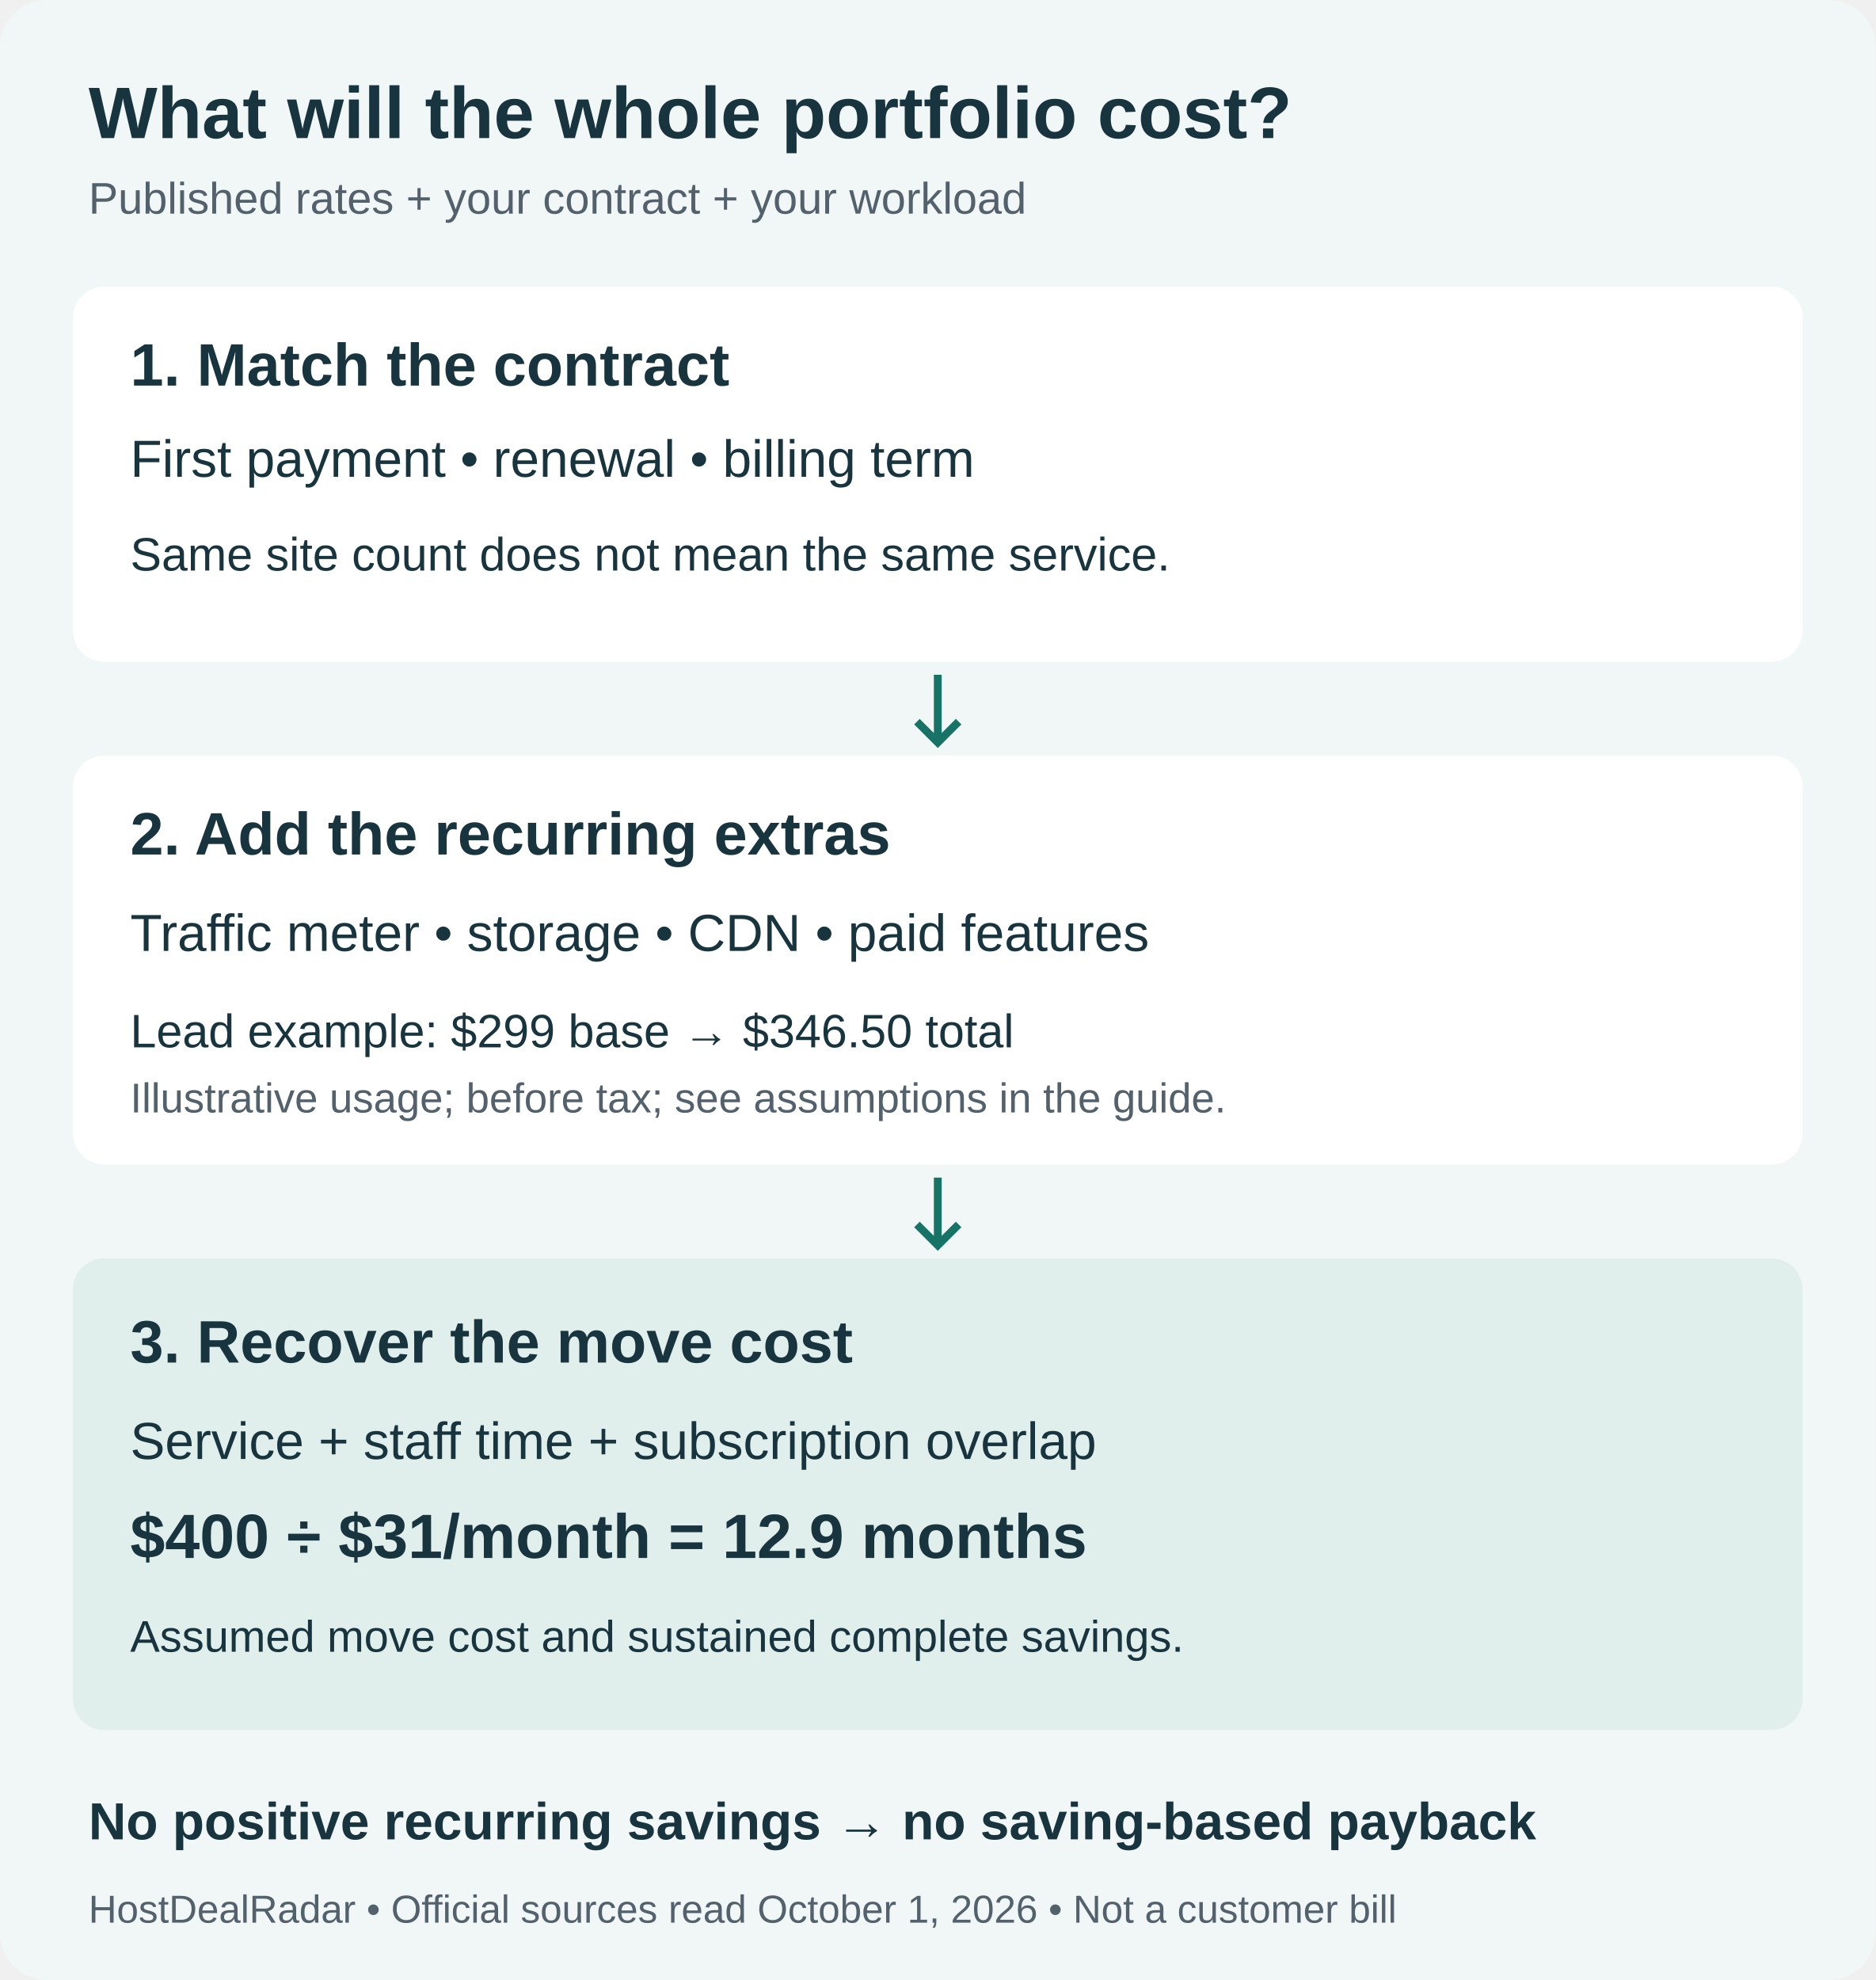
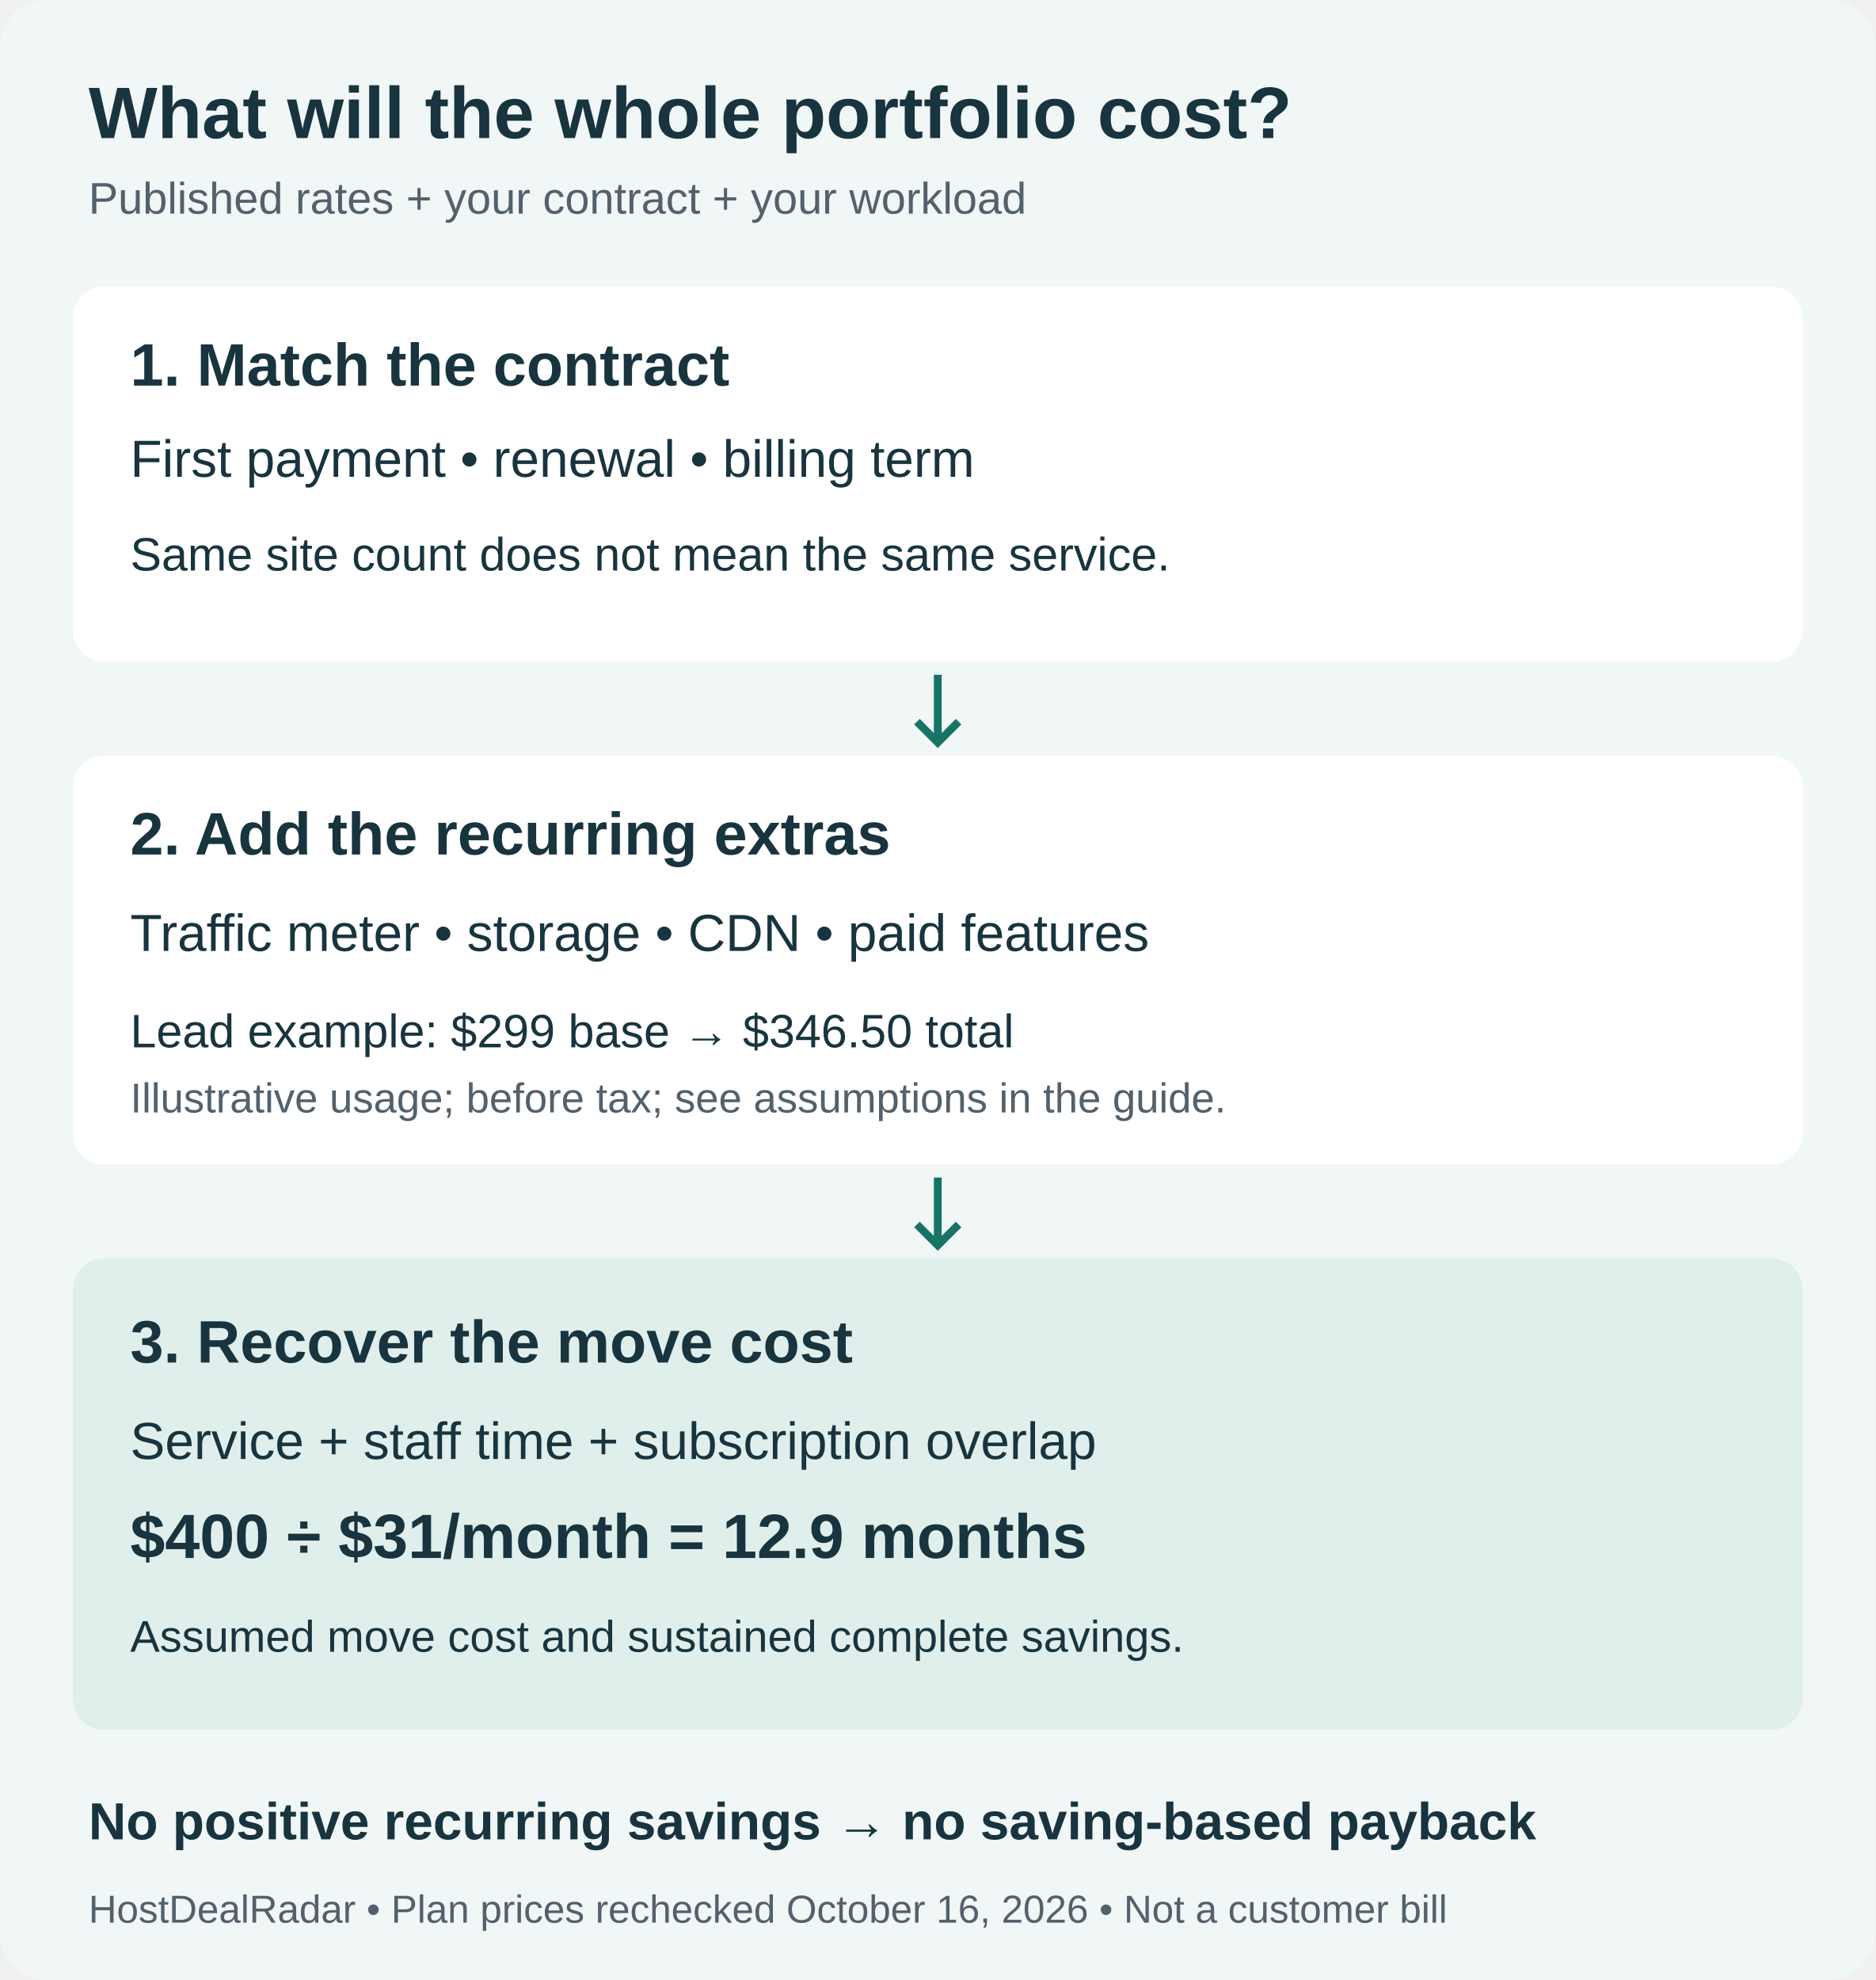
<svg xmlns="http://www.w3.org/2000/svg" width="720" height="760" viewBox="0 0 720 760" role="img" aria-labelledby="title desc">
  <rect width="720" height="760" rx="18" fill="#f1f6f7" />
  <g font-family="Arial, sans-serif" fill="#18343e">
    <text x="34" y="53" font-size="28" font-weight="700">What will the whole portfolio cost?</text>
    <text x="34" y="82" font-size="17" fill="#52616b">Published rates + your contract + your workload</text>
    <rect x="28" y="110" width="664" height="144" rx="12" fill="white" />
    <text x="50" y="148" font-size="23" font-weight="700">1. Match the contract</text>
    <text x="50" y="183" font-size="20">First payment • renewal • billing term</text>
    <text x="50" y="219" font-size="18">Same site count does not mean the same service.</text>
    <path d="M360 259v26m-8-8 8 8 8-8" fill="none" stroke="#167365" stroke-width="3" />
    <rect x="28" y="290" width="664" height="157" rx="12" fill="white" />
    <text x="50" y="328" font-size="23" font-weight="700">2. Add the recurring extras</text>
    <text x="50" y="365" font-size="20">Traffic meter • storage • CDN • paid features</text>
    <text x="50" y="402" font-size="18">Lead example: $299 base → $346.50 total</text>
    <text x="50" y="427" font-size="16" fill="#52616b">Illustrative usage; before tax; see assumptions in the guide.</text>
    <path d="M360 452v26m-8-8 8 8 8-8" fill="none" stroke="#167365" stroke-width="3" />
    <rect x="28" y="483" width="664" height="181" rx="12" fill="#e0efeb" />
    <text x="50" y="523" font-size="23" font-weight="700">3. Recover the move cost</text>
    <text x="50" y="560" font-size="20">Service + staff time + subscription overlap</text>
    <text x="50" y="598" font-size="24" font-weight="700">$400 ÷ $31/month = 12.9 months</text>
    <text x="50" y="634" font-size="17">Assumed move cost and sustained complete savings.</text>
    <text x="34" y="706" font-size="20" font-weight="700">No positive recurring savings → no saving-based payback</text>
-     <text x="34" y="738" font-size="15" fill="#52616b">HostDealRadar • Official sources read October 1, 2026 • Not a customer bill</text>
+     <text x="34" y="738" font-size="15" fill="#52616b">HostDealRadar • Plan prices rechecked October 16, 2026 • Not a customer bill</text>
  </g>
</svg>
